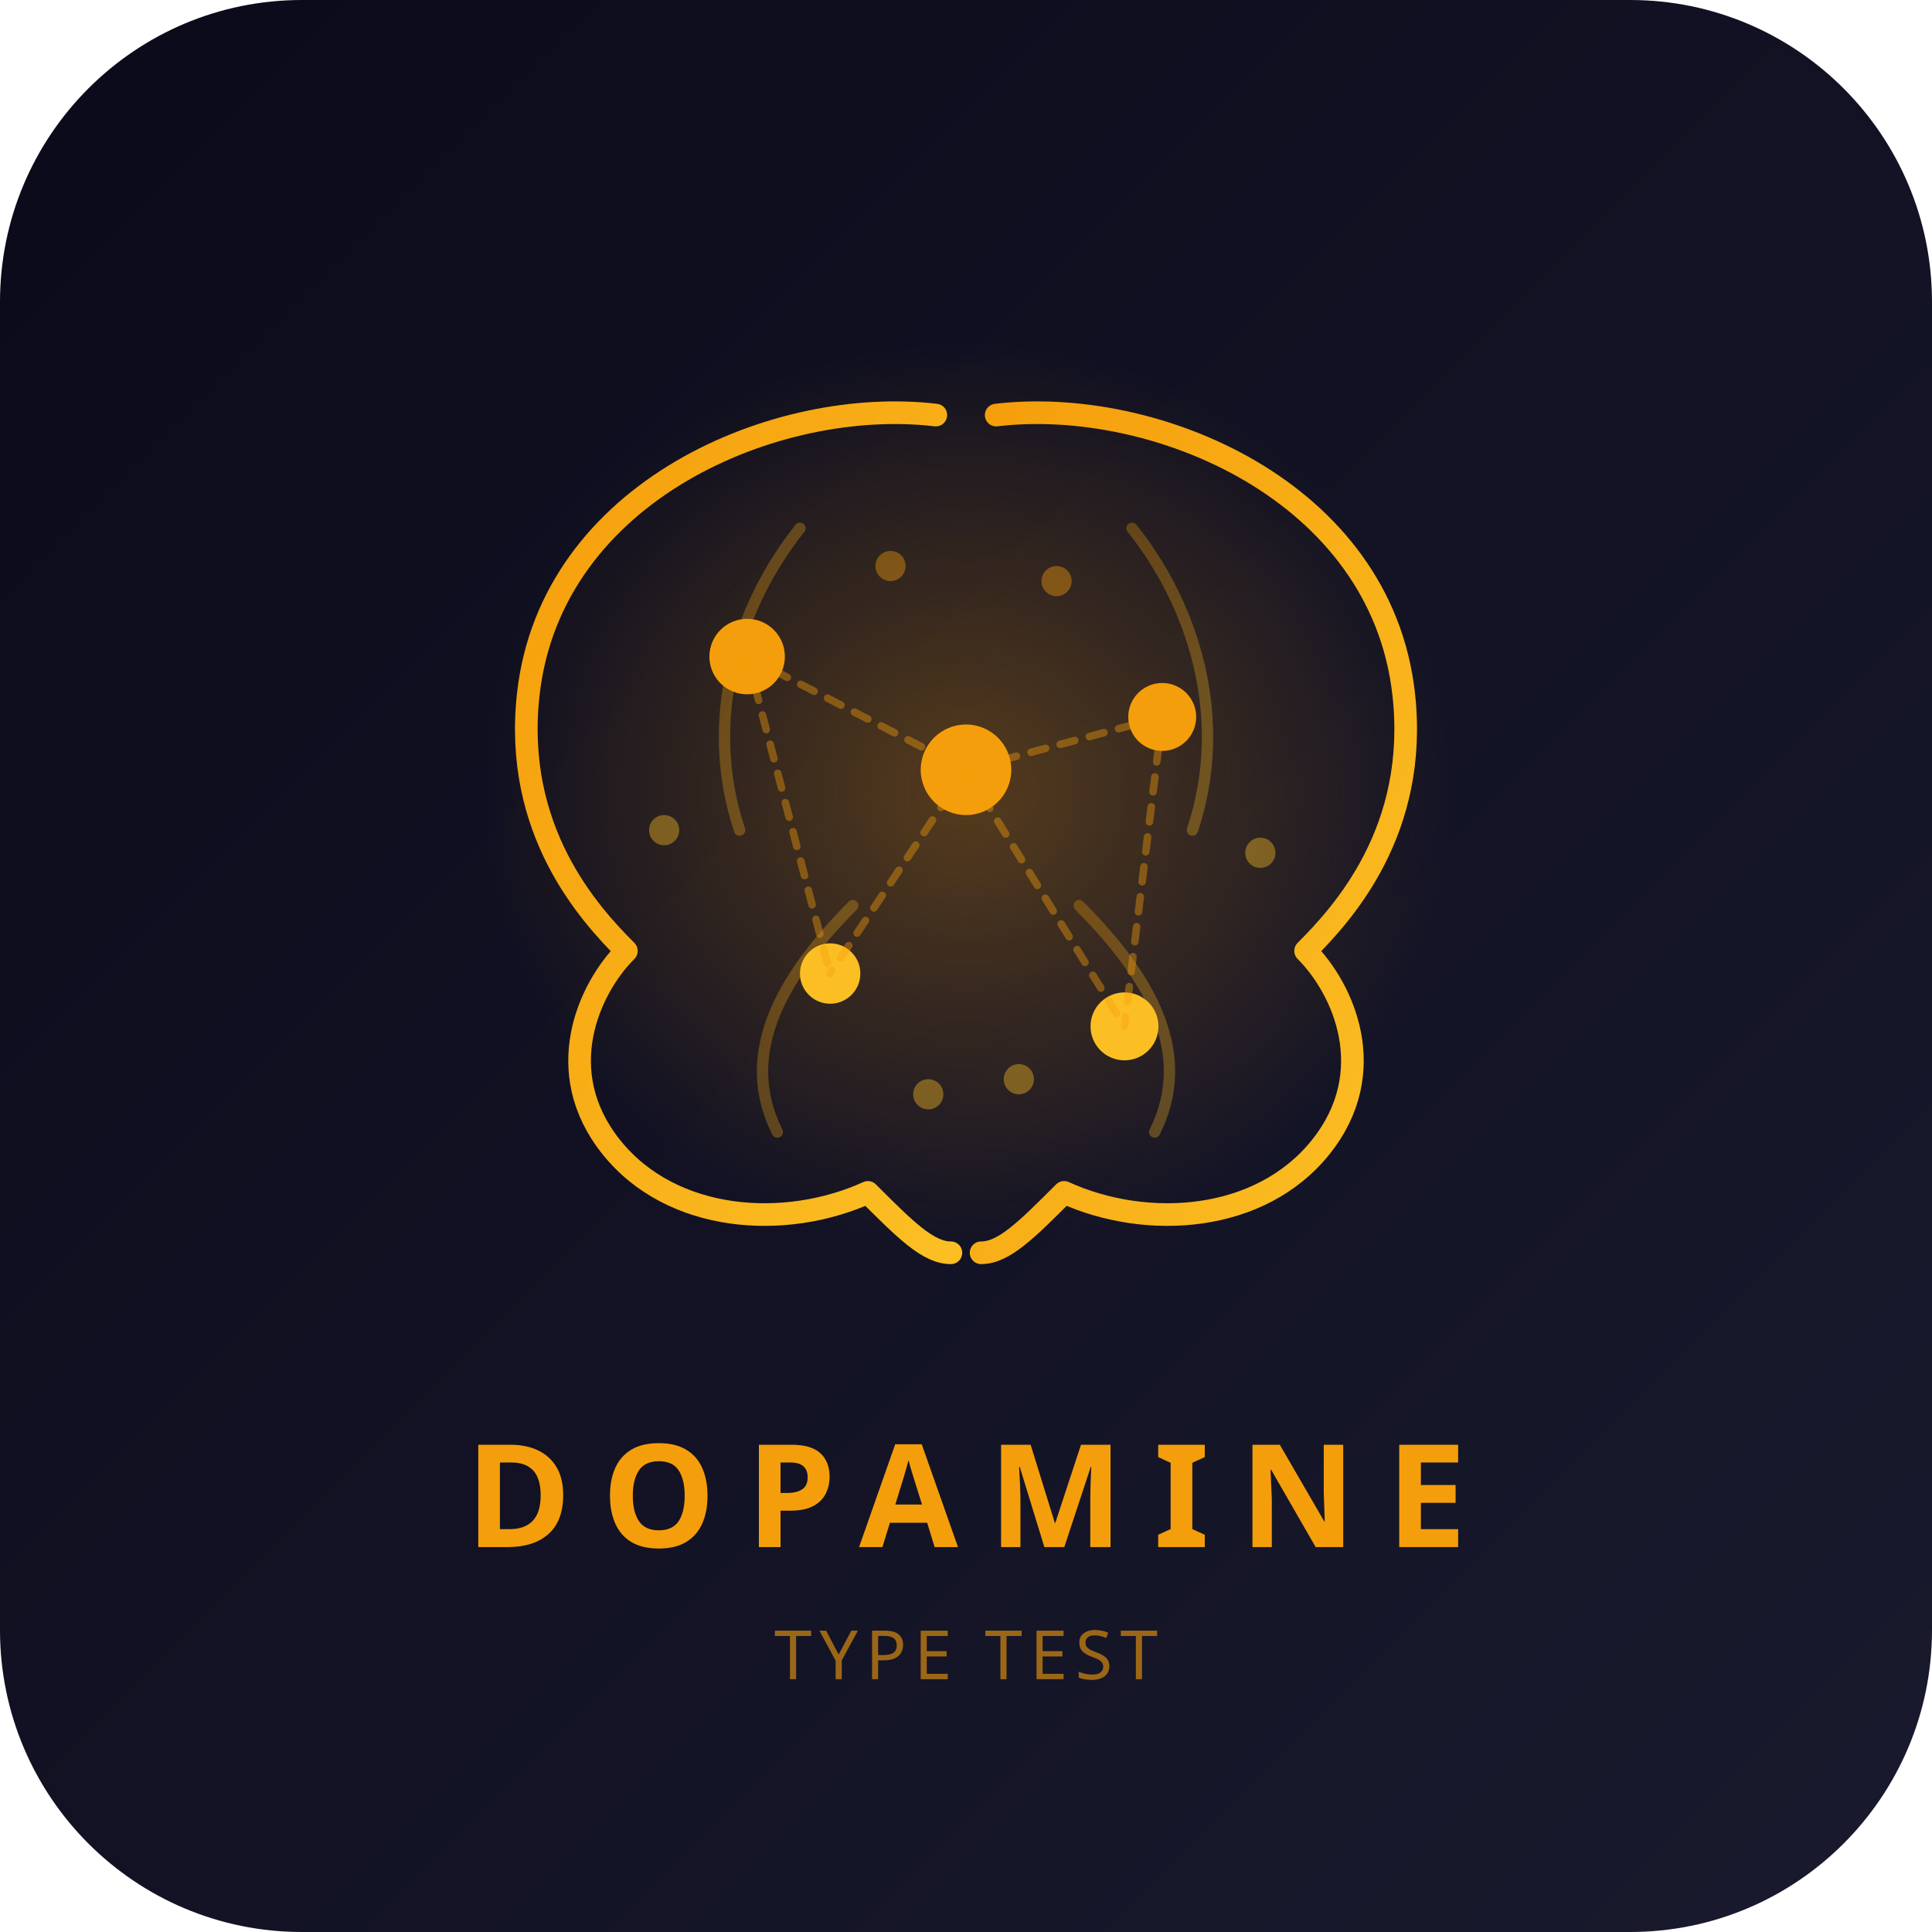
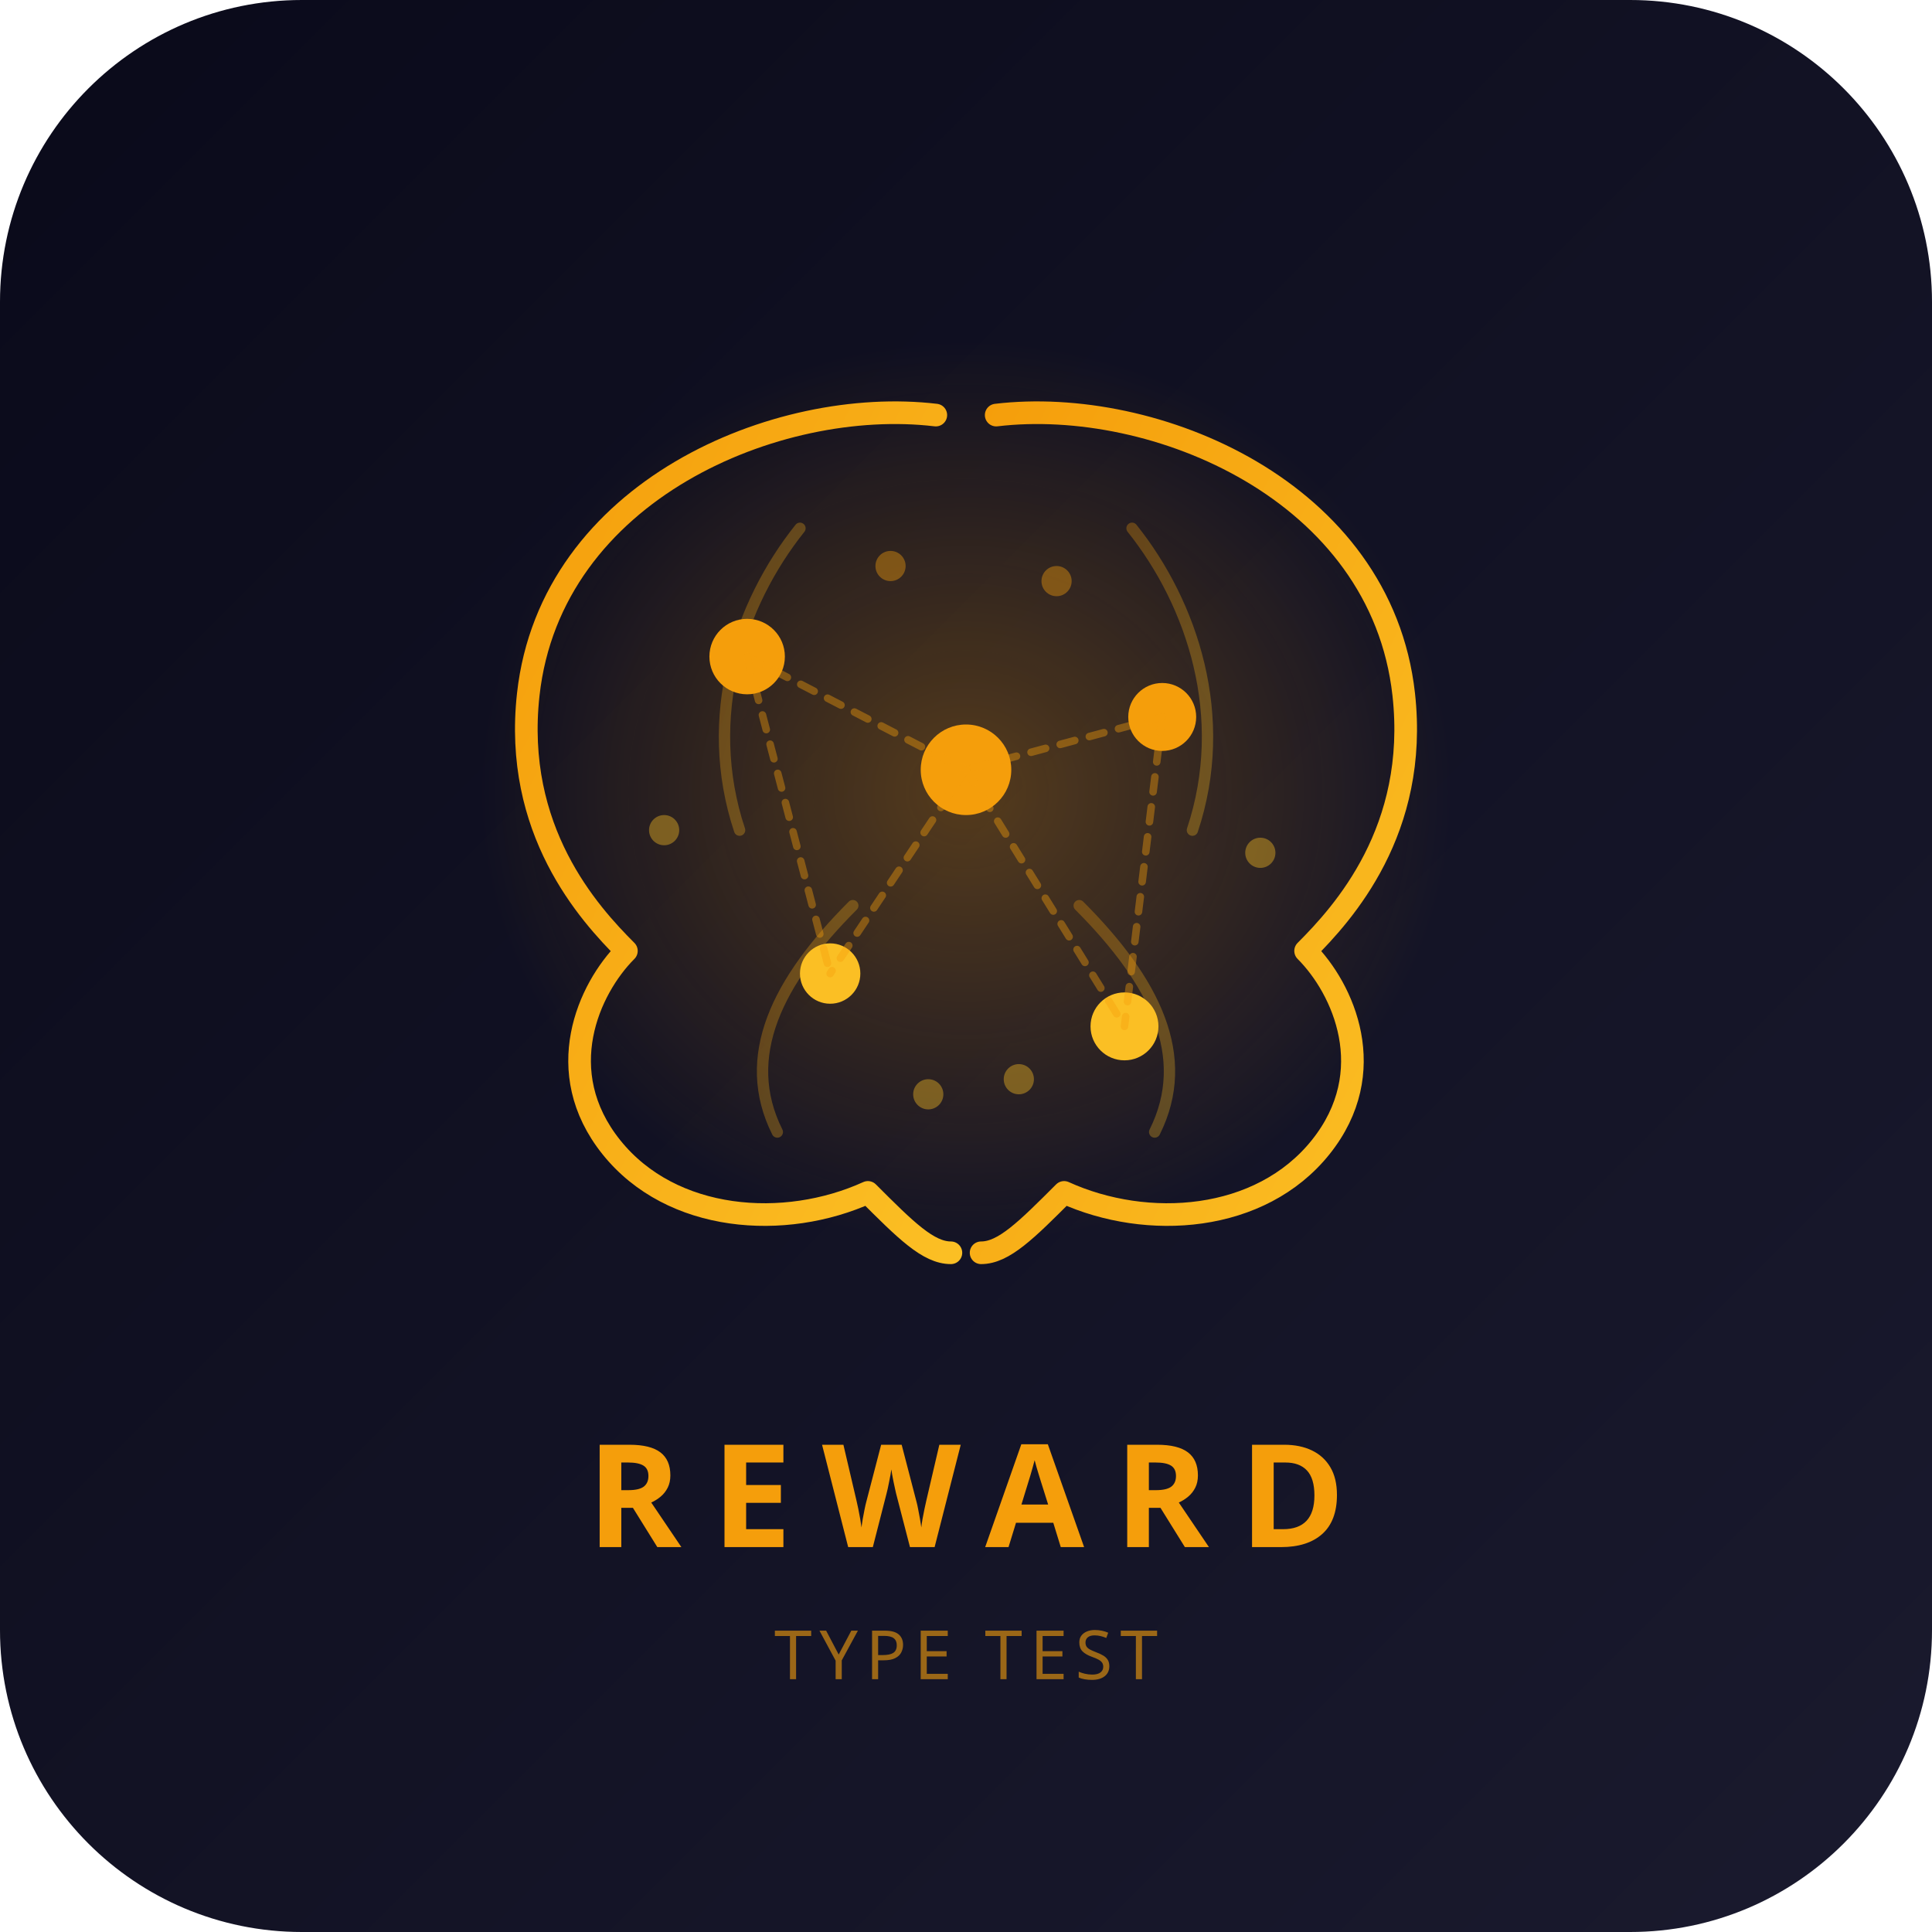
<svg xmlns="http://www.w3.org/2000/svg" viewBox="0 0 512 512" width="512" height="512">
  <defs>
    <linearGradient id="bg" x1="0" y1="0" x2="1" y2="1">
      <stop offset="0%" stop-color="#0a0a1a" />
      <stop offset="100%" stop-color="#1a1a2e" />
    </linearGradient>
    <linearGradient id="gold" x1="0" y1="0" x2="1" y2="1">
      <stop offset="0%" stop-color="#f59e0b" />
      <stop offset="100%" stop-color="#fbbf24" />
    </linearGradient>
    <radialGradient id="glow" cx="50%" cy="50%" r="50%">
      <stop offset="0%" stop-color="#f59e0b" stop-opacity="0.3" />
      <stop offset="100%" stop-color="#f59e0b" stop-opacity="0" />
    </radialGradient>
    <style>
      @keyframes pulse { 0%,100% { opacity: 0.5; } 50% { opacity: 1; } }
      .neuron { animation: pulse 2.5s ease-in-out infinite; }
      .neuron-d1 { animation-delay: 0s; }
      .neuron-d2 { animation-delay: 0.5s; }
      .neuron-d3 { animation-delay: 1.0s; }
      .neuron-d4 { animation-delay: 1.5s; }
      .neuron-d5 { animation-delay: 0.8s; }
    </style>
  </defs>
  <rect width="512" height="512" rx="80" fill="url(#bg)" />
  <ellipse cx="256" cy="210" rx="130" ry="120" fill="url(#glow)" />
  <g transform="translate(256,210)" fill="none" stroke="url(#gold)" stroke-width="6" stroke-linecap="round" stroke-linejoin="round">
    <path d="M-8,-100 C-50,-105 -110,-80 -116,-26 C-120,10 -100,32 -90,42 C-100,52 -110,74 -94,94 C-78,114 -48,116 -26,106 C-16,116 -10,122 -4,122" />
    <path d="M8,-100 C50,-105 110,-80 116,-26 C120,10 100,32 90,42 C100,52 110,74 94,94 C78,114 48,116 26,106 C16,116 10,122 4,122" />
    <path d="M0,-100 L0,122" stroke-opacity="0.6" />
    <path d="M-44,-70 C-60,-50 -70,-20 -60,10" stroke-opacity="0.3" stroke-width="3" />
    <path d="M-30,30 C-50,50 -60,70 -50,90" stroke-opacity="0.3" stroke-width="3" />
    <path d="M44,-70 C60,-50 70,-20 60,10" stroke-opacity="0.3" stroke-width="3" />
    <path d="M30,30 C50,50 60,70 50,90" stroke-opacity="0.3" stroke-width="3" />
    <g stroke="none">
      <circle class="neuron neuron-d1" cx="-58" cy="-36" r="10" fill="#f59e0b" />
      <circle class="neuron neuron-d2" cx="52" cy="-20" r="9" fill="#f59e0b" />
      <circle class="neuron neuron-d3" cx="-36" cy="48" r="8" fill="#fbbf24" />
      <circle class="neuron neuron-d4" cx="42" cy="62" r="9" fill="#fbbf24" />
      <circle class="neuron neuron-d5" cx="0" cy="-6" r="12" fill="#f59e0b" />
    </g>
    <g stroke="#f59e0b" stroke-width="2" stroke-opacity="0.4" stroke-dasharray="4 4">
      <line x1="-58" y1="-36" x2="0" y2="-6" />
      <line x1="52" y1="-20" x2="0" y2="-6" />
      <line x1="0" y1="-6" x2="-36" y2="48" />
      <line x1="0" y1="-6" x2="42" y2="62" />
      <line x1="-58" y1="-36" x2="-36" y2="48" />
      <line x1="52" y1="-20" x2="42" y2="62" />
    </g>
    <g stroke="none" opacity="0.4">
      <circle cx="-80" cy="10" r="4" fill="#fbbf24" />
      <circle cx="78" cy="16" r="4" fill="#fbbf24" />
      <circle cx="-20" cy="-60" r="4" fill="#f59e0b" />
      <circle cx="24" cy="-56" r="4" fill="#f59e0b" />
      <circle cx="-10" cy="80" r="4" fill="#fbbf24" />
      <circle cx="14" cy="76" r="4" fill="#fbbf24" />
    </g>
  </g>
-   <text x="256" y="410" text-anchor="middle" font-family="system-ui,sans-serif" font-size="38" font-weight="700" fill="#f59e0b" letter-spacing="8">DOPAMINE</text>
+   <text x="256" y="410" text-anchor="middle" font-family="system-ui,sans-serif" font-size="38" font-weight="700" fill="#f59e0b" letter-spacing="8">REWARD</text>
  <text x="256" y="445" text-anchor="middle" font-family="system-ui,sans-serif" font-size="18" font-weight="400" fill="#f59e0b" opacity="0.6" letter-spacing="2">TYPE TEST</text>
</svg>
